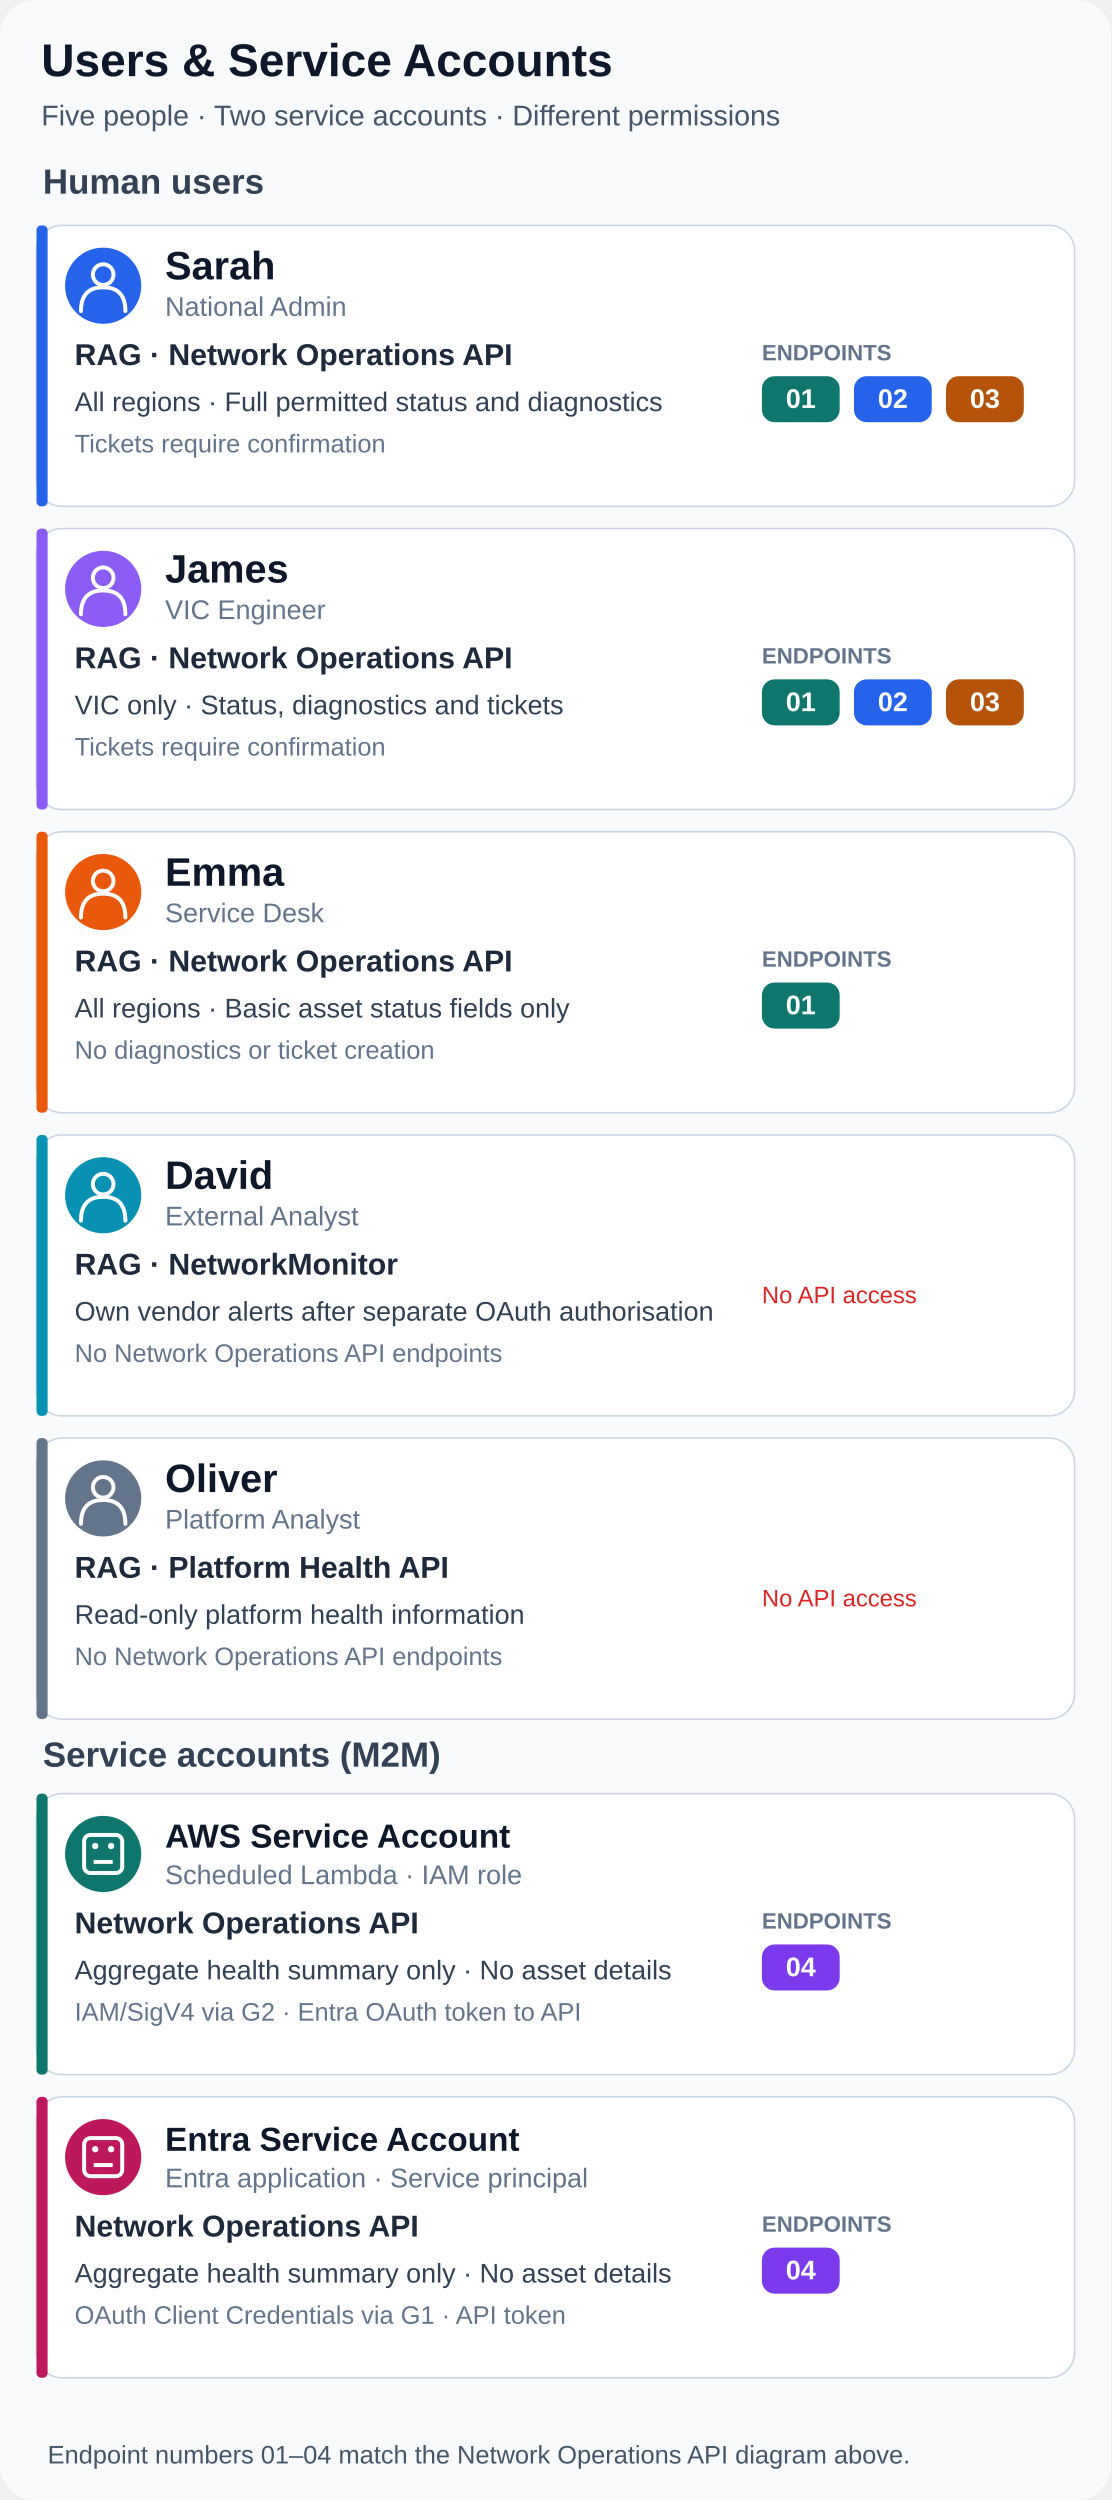
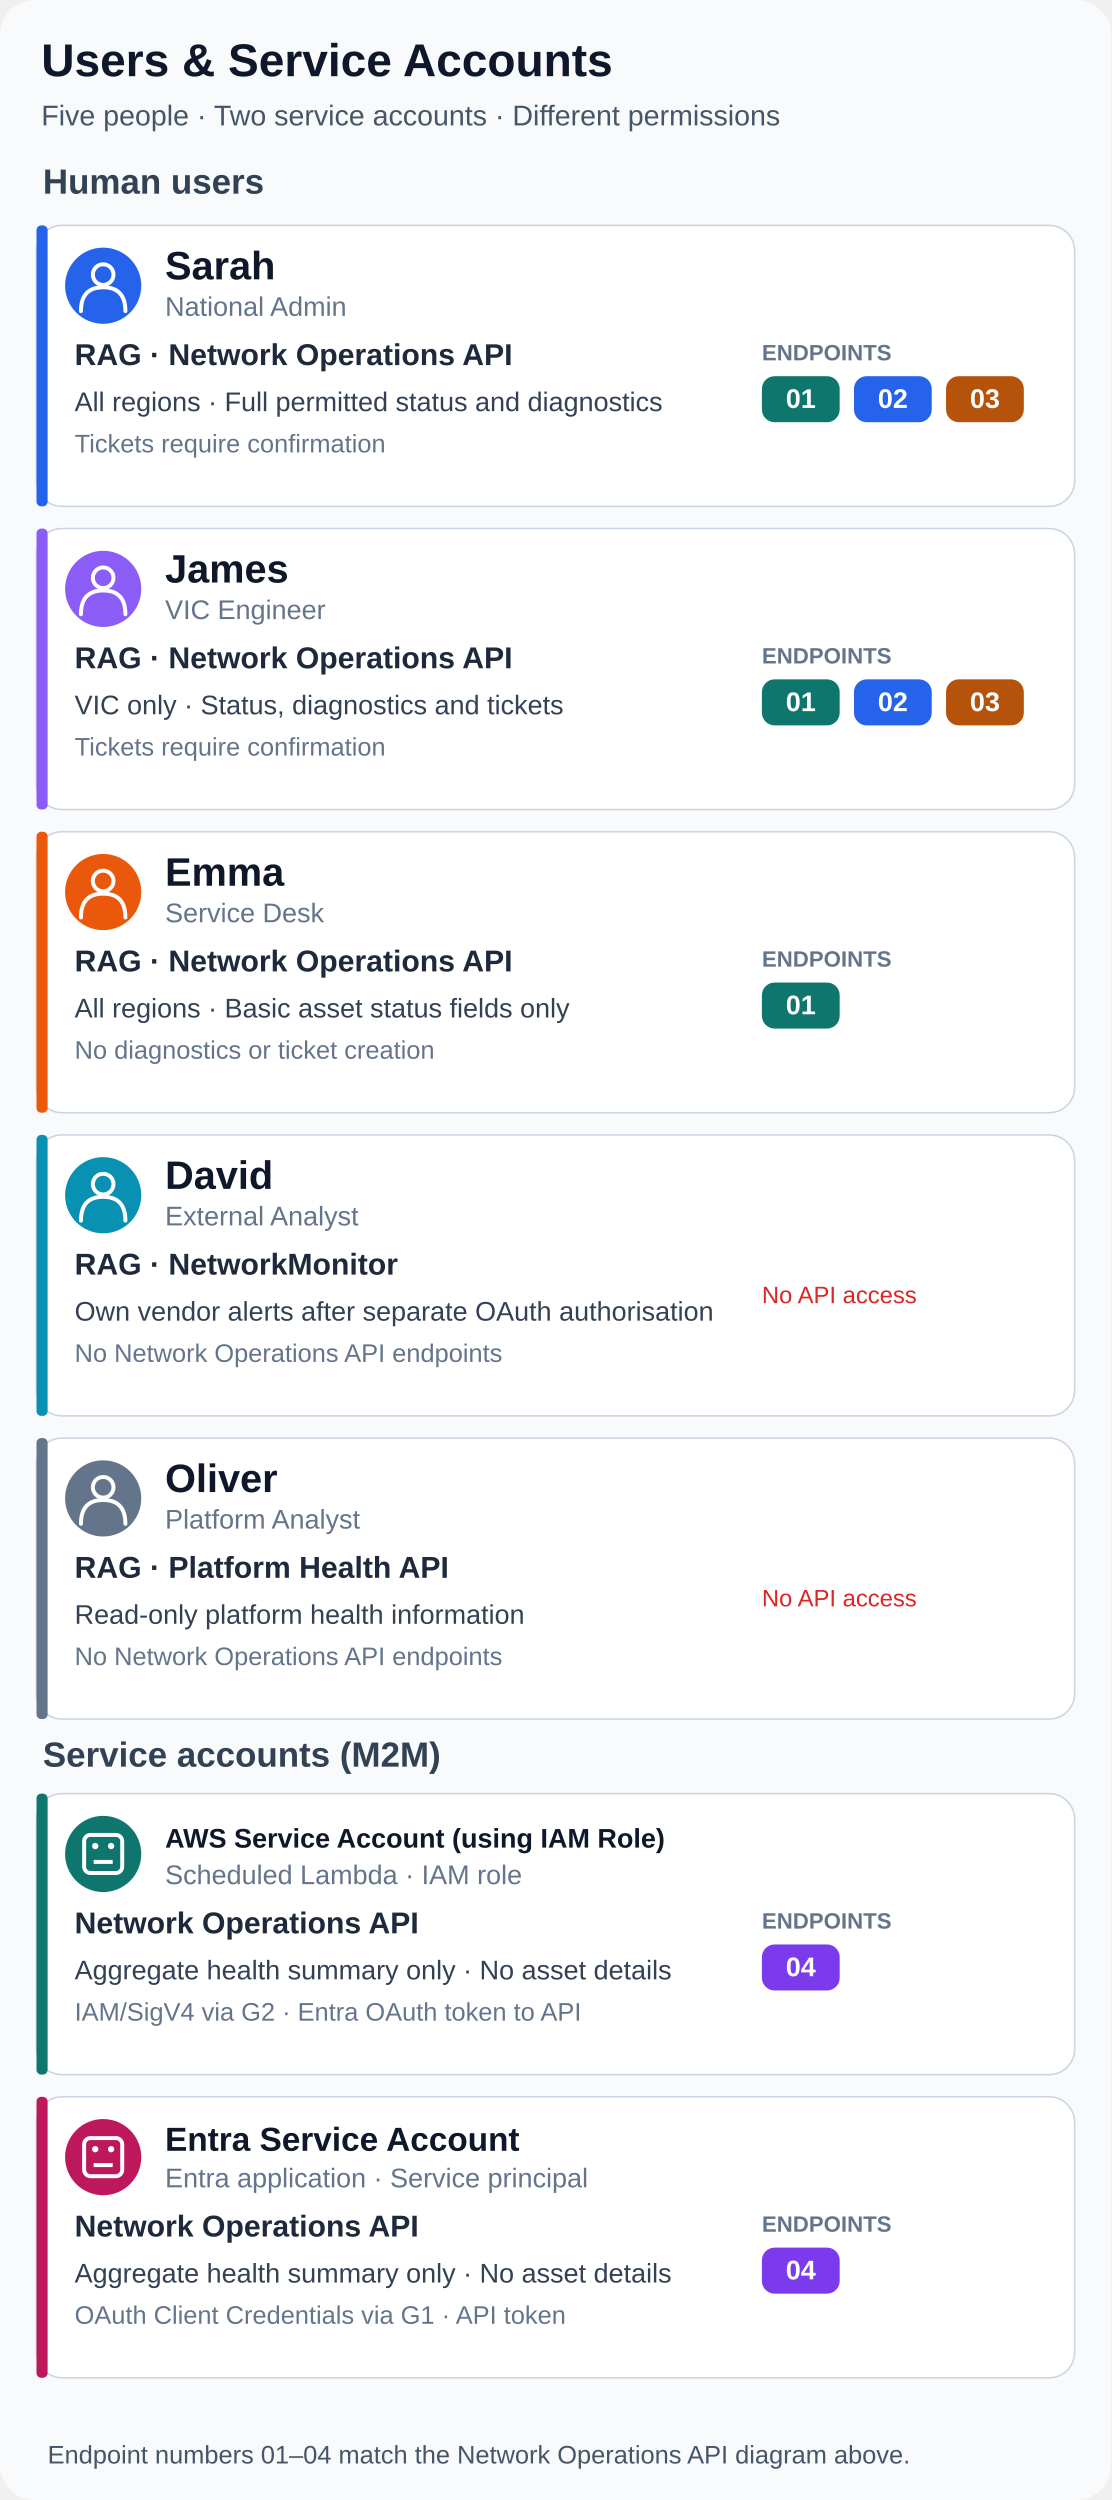
<svg xmlns="http://www.w3.org/2000/svg" width="700" height="1575" viewBox="0 0 700 1575" role="img" aria-labelledby="title desc">
  <rect width="700" height="1575" rx="22" fill="#f8fafc" />
  <text x="26" y="48" font-family="Arial,sans-serif" font-size="29" font-weight="700" fill="#0f172a">Users &amp; Service Accounts</text>
  <text x="26" y="79" font-family="Arial,sans-serif" font-size="18" fill="#475569">Five people · Two service accounts · Different permissions</text>
  <text x="27" y="122" font-family="Arial,sans-serif" font-size="22" font-weight="700" fill="#334155">Human users</text>
  <rect x="23" y="142" width="654" height="177" rx="16" fill="white" stroke="#cbd5e1" />
  <rect x="23" y="142" width="7" height="177" rx="3" fill="#2563eb" />
  <circle cx="65" cy="180" r="24" fill="#2563eb" />
  <circle cx="65" cy="173" r="6.5" fill="none" stroke="white" stroke-width="2.5" />
  <path d="M 51 196 Q 51 181 65 181 Q 79 181 79 196" fill="none" stroke="white" stroke-width="2.5" stroke-linecap="round" />
  <text x="104" y="176" font-family="Arial,sans-serif" font-size="25" font-weight="700" fill="#0f172a">Sarah</text>
  <text x="104" y="199" font-family="Arial,sans-serif" font-size="17" fill="#64748b">National Admin</text>
  <text x="47" y="230" font-family="Arial,sans-serif" font-size="19" font-weight="700" fill="#1e293b">RAG  ·  Network Operations API</text>
  <text x="47" y="259" font-family="Arial,sans-serif" font-size="17" fill="#334155">All regions · Full permitted status and diagnostics</text>
  <text x="47" y="285" font-family="Arial,sans-serif" font-size="16" fill="#64748b">Tickets require confirmation</text>
  <text x="480" y="227" font-family="Arial,sans-serif" font-size="14" font-weight="700" fill="#64748b">ENDPOINTS</text>
  <rect x="480" y="237" width="49" height="29" rx="8" fill="#0f766e" />
  <text x="504.5" y="257" text-anchor="middle" font-family="Arial,sans-serif" font-size="17" font-weight="700" fill="white">01</text>
  <rect x="538" y="237" width="49" height="29" rx="8" fill="#2563eb" />
  <text x="562.5" y="257" text-anchor="middle" font-family="Arial,sans-serif" font-size="17" font-weight="700" fill="white">02</text>
  <rect x="596" y="237" width="49" height="29" rx="8" fill="#b45309" />
  <text x="620.5" y="257" text-anchor="middle" font-family="Arial,sans-serif" font-size="17" font-weight="700" fill="white">03</text>
  <rect x="23" y="333" width="654" height="177" rx="16" fill="white" stroke="#cbd5e1" />
  <rect x="23" y="333" width="7" height="177" rx="3" fill="#8b5cf6" />
  <circle cx="65" cy="371" r="24" fill="#8b5cf6" />
  <circle cx="65" cy="364" r="6.5" fill="none" stroke="white" stroke-width="2.5" />
  <path d="M 51 387 Q 51 372 65 372 Q 79 372 79 387" fill="none" stroke="white" stroke-width="2.5" stroke-linecap="round" />
  <text x="104" y="367" font-family="Arial,sans-serif" font-size="25" font-weight="700" fill="#0f172a">James</text>
  <text x="104" y="390" font-family="Arial,sans-serif" font-size="17" fill="#64748b">VIC Engineer</text>
  <text x="47" y="421" font-family="Arial,sans-serif" font-size="19" font-weight="700" fill="#1e293b">RAG  ·  Network Operations API</text>
  <text x="47" y="450" font-family="Arial,sans-serif" font-size="17" fill="#334155">VIC only · Status, diagnostics and tickets</text>
  <text x="47" y="476" font-family="Arial,sans-serif" font-size="16" fill="#64748b">Tickets require confirmation</text>
  <text x="480" y="418" font-family="Arial,sans-serif" font-size="14" font-weight="700" fill="#64748b">ENDPOINTS</text>
  <rect x="480" y="428" width="49" height="29" rx="8" fill="#0f766e" />
  <text x="504.5" y="448" text-anchor="middle" font-family="Arial,sans-serif" font-size="17" font-weight="700" fill="white">01</text>
  <rect x="538" y="428" width="49" height="29" rx="8" fill="#2563eb" />
  <text x="562.5" y="448" text-anchor="middle" font-family="Arial,sans-serif" font-size="17" font-weight="700" fill="white">02</text>
  <rect x="596" y="428" width="49" height="29" rx="8" fill="#b45309" />
  <text x="620.5" y="448" text-anchor="middle" font-family="Arial,sans-serif" font-size="17" font-weight="700" fill="white">03</text>
  <rect x="23" y="524" width="654" height="177" rx="16" fill="white" stroke="#cbd5e1" />
  <rect x="23" y="524" width="7" height="177" rx="3" fill="#ea580c" />
  <circle cx="65" cy="562" r="24" fill="#ea580c" />
  <circle cx="65" cy="555" r="6.5" fill="none" stroke="white" stroke-width="2.5" />
  <path d="M 51 578 Q 51 563 65 563 Q 79 563 79 578" fill="none" stroke="white" stroke-width="2.5" stroke-linecap="round" />
  <text x="104" y="558" font-family="Arial,sans-serif" font-size="25" font-weight="700" fill="#0f172a">Emma</text>
  <text x="104" y="581" font-family="Arial,sans-serif" font-size="17" fill="#64748b">Service Desk</text>
  <text x="47" y="612" font-family="Arial,sans-serif" font-size="19" font-weight="700" fill="#1e293b">RAG  ·  Network Operations API</text>
  <text x="47" y="641" font-family="Arial,sans-serif" font-size="17" fill="#334155">All regions · Basic asset status fields only</text>
  <text x="47" y="667" font-family="Arial,sans-serif" font-size="16" fill="#64748b">No diagnostics or ticket creation</text>
  <text x="480" y="609" font-family="Arial,sans-serif" font-size="14" font-weight="700" fill="#64748b">ENDPOINTS</text>
  <rect x="480" y="619" width="49" height="29" rx="8" fill="#0f766e" />
  <text x="504.5" y="639" text-anchor="middle" font-family="Arial,sans-serif" font-size="17" font-weight="700" fill="white">01</text>
  <rect x="23" y="715" width="654" height="177" rx="16" fill="white" stroke="#cbd5e1" />
  <rect x="23" y="715" width="7" height="177" rx="3" fill="#0891b2" />
  <circle cx="65" cy="753" r="24" fill="#0891b2" />
  <circle cx="65" cy="746" r="6.5" fill="none" stroke="white" stroke-width="2.5" />
  <path d="M 51 769 Q 51 754 65 754 Q 79 754 79 769" fill="none" stroke="white" stroke-width="2.5" stroke-linecap="round" />
  <text x="104" y="749" font-family="Arial,sans-serif" font-size="25" font-weight="700" fill="#0f172a">David</text>
  <text x="104" y="772" font-family="Arial,sans-serif" font-size="17" fill="#64748b">External Analyst</text>
  <text x="47" y="803" font-family="Arial,sans-serif" font-size="19" font-weight="700" fill="#1e293b">RAG  ·  NetworkMonitor</text>
  <text x="47" y="832" font-family="Arial,sans-serif" font-size="17" fill="#334155">Own vendor alerts after separate OAuth authorisation</text>
  <text x="47" y="858" font-family="Arial,sans-serif" font-size="16" fill="#64748b">No Network Operations API endpoints</text>
  <text x="480" y="821" font-family="Arial,sans-serif" font-size="15" fill="#dc2626">No API access</text>
  <rect x="23" y="906" width="654" height="177" rx="16" fill="white" stroke="#cbd5e1" />
  <rect x="23" y="906" width="7" height="177" rx="3" fill="#64748b" />
  <circle cx="65" cy="944" r="24" fill="#64748b" />
  <circle cx="65" cy="937" r="6.5" fill="none" stroke="white" stroke-width="2.5" />
  <path d="M 51 960 Q 51 945 65 945 Q 79 945 79 960" fill="none" stroke="white" stroke-width="2.5" stroke-linecap="round" />
  <text x="104" y="940" font-family="Arial,sans-serif" font-size="25" font-weight="700" fill="#0f172a">Oliver</text>
  <text x="104" y="963" font-family="Arial,sans-serif" font-size="17" fill="#64748b">Platform Analyst</text>
  <text x="47" y="994" font-family="Arial,sans-serif" font-size="19" font-weight="700" fill="#1e293b">RAG  ·  Platform Health API</text>
  <text x="47" y="1023" font-family="Arial,sans-serif" font-size="17" fill="#334155">Read-only platform health information</text>
  <text x="47" y="1049" font-family="Arial,sans-serif" font-size="16" fill="#64748b">No Network Operations API endpoints</text>
  <text x="480" y="1012" font-family="Arial,sans-serif" font-size="15" fill="#dc2626">No API access</text>
  <text x="27" y="1113" font-family="Arial,sans-serif" font-size="22" font-weight="700" fill="#334155">Service accounts (M2M)</text>
  <rect x="23" y="1130" width="654" height="177" rx="16" fill="white" stroke="#cbd5e1" />
  <rect x="23" y="1130" width="7" height="177" rx="3" fill="#0f766e" />
  <circle cx="65" cy="1168" r="24" fill="#0f766e" />
  <rect x="53" y="1156" width="24" height="24" rx="4" fill="none" stroke="white" stroke-width="2.5" />
  <circle cx="60" cy="1163" r="2" fill="white" />
  <circle cx="70" cy="1163" r="2" fill="white" />
  <path d="M59 1173 h12" stroke="white" stroke-width="2.5" />
-   <text x="104" y="1164" font-family="Arial,sans-serif" font-size="21" font-weight="700" fill="#0f172a">AWS Service Account</text>
+   <text x="104" y="1164" font-family="Arial,sans-serif" font-size="17" font-weight="700" fill="#0f172a">AWS Service Account (using IAM Role)</text>
  <text x="104" y="1187" font-family="Arial,sans-serif" font-size="17" fill="#64748b">Scheduled Lambda · IAM role</text>
  <text x="47" y="1218" font-family="Arial,sans-serif" font-size="19" font-weight="700" fill="#1e293b">Network Operations API</text>
  <text x="47" y="1247" font-family="Arial,sans-serif" font-size="17" fill="#334155">Aggregate health summary only · No asset details</text>
  <text x="47" y="1273" font-family="Arial,sans-serif" font-size="16" fill="#64748b">IAM/SigV4 via G2 · Entra OAuth token to API</text>
  <text x="480" y="1215" font-family="Arial,sans-serif" font-size="14" font-weight="700" fill="#64748b">ENDPOINTS</text>
  <rect x="480" y="1225" width="49" height="29" rx="8" fill="#7c3aed" />
  <text x="504.5" y="1245" text-anchor="middle" font-family="Arial,sans-serif" font-size="17" font-weight="700" fill="white">04</text>
  <rect x="23" y="1321" width="654" height="177" rx="16" fill="white" stroke="#cbd5e1" />
  <rect x="23" y="1321" width="7" height="177" rx="3" fill="#be185d" />
  <circle cx="65" cy="1359" r="24" fill="#be185d" />
  <rect x="53" y="1347" width="24" height="24" rx="4" fill="none" stroke="white" stroke-width="2.5" />
  <circle cx="60" cy="1354" r="2" fill="white" />
  <circle cx="70" cy="1354" r="2" fill="white" />
  <path d="M59 1364 h12" stroke="white" stroke-width="2.5" />
  <text x="104" y="1355" font-family="Arial,sans-serif" font-size="21" font-weight="700" fill="#0f172a">Entra Service Account</text>
  <text x="104" y="1378" font-family="Arial,sans-serif" font-size="17" fill="#64748b">Entra application · Service principal</text>
  <text x="47" y="1409" font-family="Arial,sans-serif" font-size="19" font-weight="700" fill="#1e293b">Network Operations API</text>
  <text x="47" y="1438" font-family="Arial,sans-serif" font-size="17" fill="#334155">Aggregate health summary only · No asset details</text>
  <text x="47" y="1464" font-family="Arial,sans-serif" font-size="16" fill="#64748b">OAuth Client Credentials via G1 · API token</text>
  <text x="480" y="1406" font-family="Arial,sans-serif" font-size="14" font-weight="700" fill="#64748b">ENDPOINTS</text>
  <rect x="480" y="1416" width="49" height="29" rx="8" fill="#7c3aed" />
  <text x="504.5" y="1436" text-anchor="middle" font-family="Arial,sans-serif" font-size="17" font-weight="700" fill="white">04</text>
  <text x="30" y="1552" font-family="Arial,sans-serif" font-size="16" fill="#475569">Endpoint numbers 01–04 match the Network Operations API diagram above.</text>
</svg>
